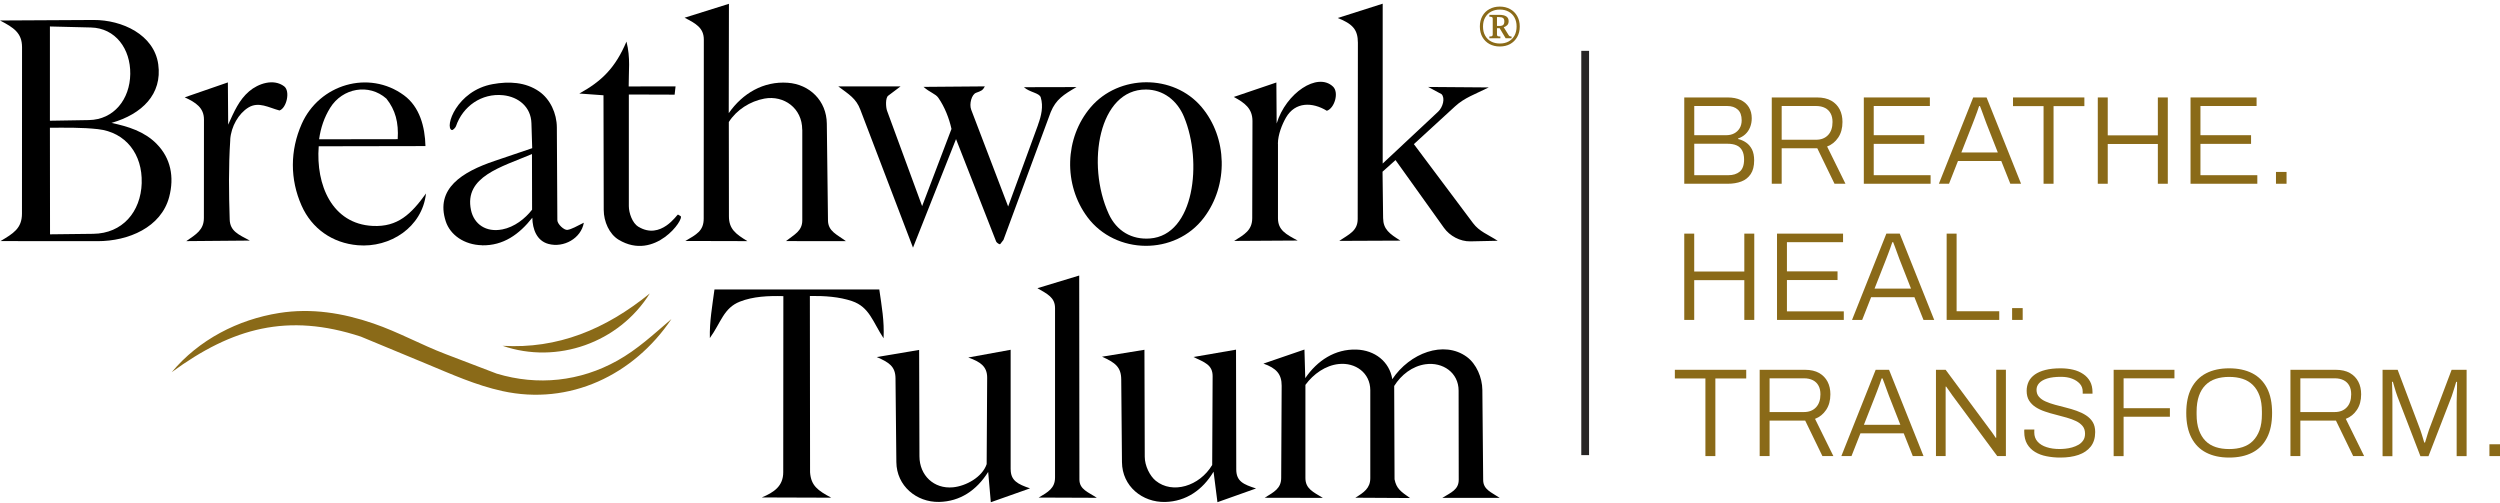
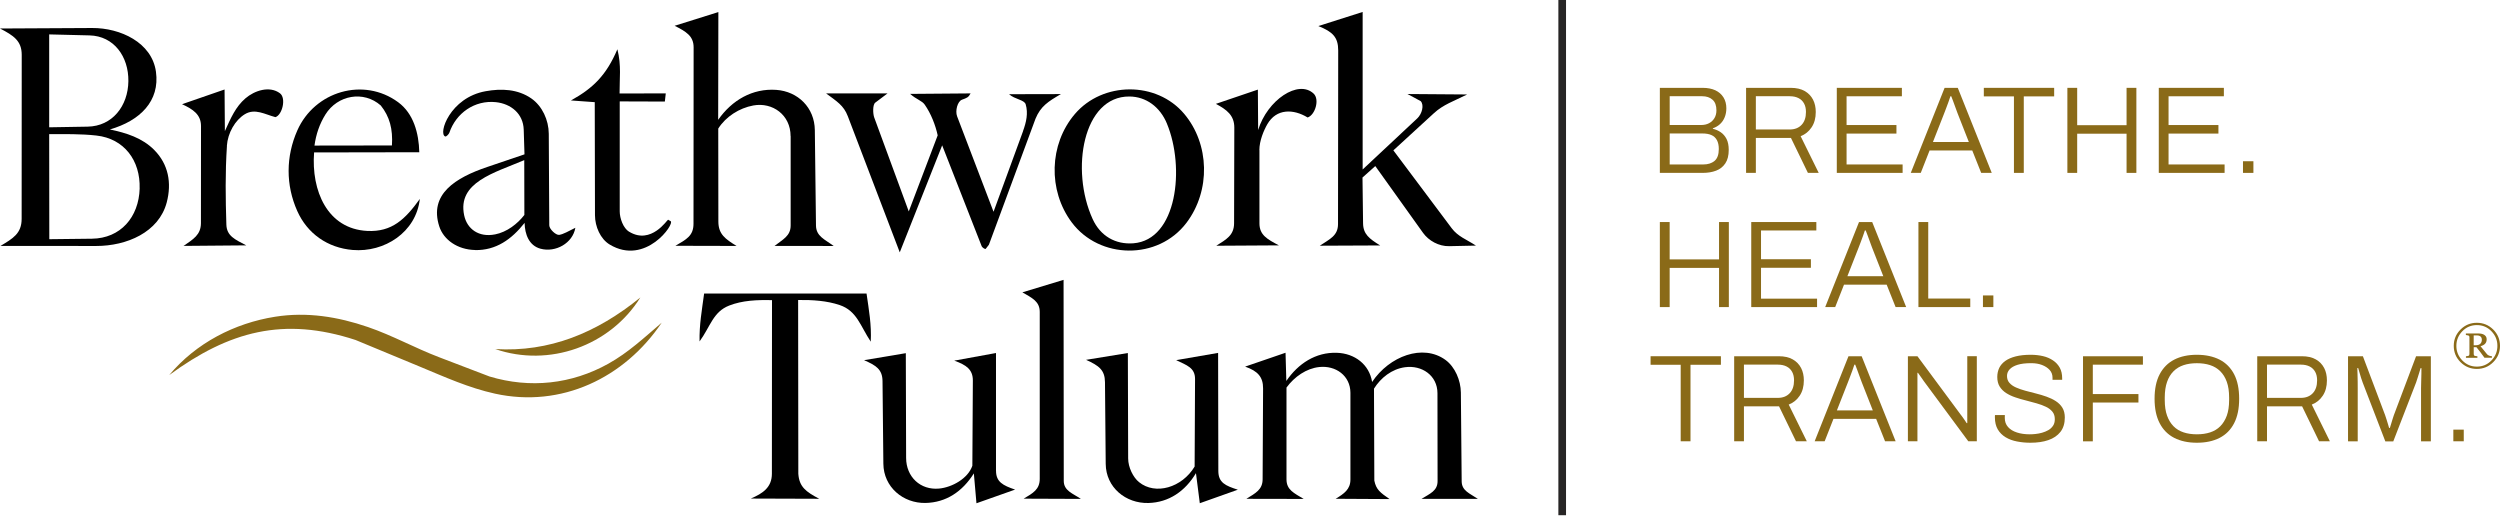
- <svg xmlns="http://www.w3.org/2000/svg" id="Layer_2" data-name="Layer 2" viewBox="0 0 643.13 129.2">
+ <svg xmlns="http://www.w3.org/2000/svg" id="Layer_2" data-name="Layer 2" viewBox="0 0 652.59 134.49">
  <defs>
    <style>
-       .cls-1, .cls-2 {
+       .cls-1 {
        fill: #8a6a18;
      }

      .cls-2 {
-         font-family: Georgia, Georgia;
-         font-size: 13.97px;
        isolation: isolate;
      }

      .cls-3 {
        fill: #272525;
      }
    </style>
  </defs>
  <g id="Layer_1-2" data-name="Layer 1">
    <g>
      <g>
-         <path d="M40.29,37.01c3.63,3.67,4.59,8.51,3.23,13.67-2.06,7.79-10.45,11.37-18.43,11.36l-24.96-.02c3.25-1.94,5.52-3.24,5.52-7.07l.02-42.8c0-3.68-2.15-5.05-5.66-6.88l24.04-.13c7.37-.04,15.6,3.78,16.66,11.42s-4.14,12.79-12.03,15.06c4.27.91,8.43,2.17,11.62,5.39ZM33.51,19.01c.08-6.42-3.78-11.79-10.14-11.94l-10.53-.26v24.25s10.03-.17,10.03-.17c6.45-.11,10.56-5.38,10.64-11.87ZM36.45,47.04c.22-7.28-4.02-13.02-11.29-13.82-4.02-.45-8.26-.37-12.32-.36l.03,27.42,11.13-.13c7.45-.09,12.23-5.59,12.46-13.11Z" />
-         <path d="M362.77,128.12l-14.11-.08c2.2-1.34,3.85-2.47,3.85-5.02v-22.66c-.02-4.44-3.83-7.18-8.15-6.71-3.35.36-6.46,2.52-8.54,5.36v23.95c0,2.76,1.95,3.58,4.49,5.12l-14.97-.03c2.41-1.49,4.24-2.39,4.25-5.1l.12-23.72c.01-2.97-1.36-4.53-4.69-5.69l10.55-3.62.21,7.36c3.09-4.53,7.66-7.53,13.17-7.35,4.68.15,8.49,3.05,9.22,7.62,4.49-6.74,13.27-10.05,19.16-5.75,2.49,1.82,3.98,5.35,4.01,8.51l.21,23.18c.02,2.47,2.09,3.13,4.24,4.58h-14.74c2.27-1.4,4.22-2.11,4.21-4.67l-.03-22.91c0-4.64-4.08-7.4-8.49-6.79-3.44.48-6.29,2.74-8.08,5.59l.09,24.01c.48,2.36,1.51,3.1,4.01,4.84Z" />
-         <path d="M206.37,33.35c0-5.52-4.71-8.9-9.72-7.99-3.69.68-7.18,2.91-9.16,6.03l.03,24.28c0,3.3,1.83,4.57,4.75,6.36l-15.96-.04c2.82-1.66,4.72-2.57,4.72-5.76l.03-46.04c0-2.99-2.01-4.13-4.95-5.63l11.41-3.58-.05,28.13c3.57-5.12,8.95-8.26,15.17-7.82,5.63.4,9.99,4.61,10.06,10.51l.3,24.88c.03,2.85,2.3,3.62,4.62,5.36l-15.43-.02c2.17-1.71,4.2-2.58,4.2-5.34v-23.34Z" />
-         <path d="M267.04,32.07c.85-2.31,1.39-4.69.7-7-.36-1.2-2.81-1.27-4.34-2.64l13.54-.03c-3.32,1.93-5.29,3.16-6.64,6.44l-12.16,32.88-.82,1.06c-.16.21-.94-.35-1.06-.65l-10.32-26.35-11.07,27.93-13.56-35.53c-1.09-2.86-2.87-3.86-5.67-5.96h16.04s-3.19,2.4-3.19,2.4c-.74.55-.63,2.94-.29,3.88l9.02,24.53,7.55-19.86c-.59-2.71-1.75-5.67-3.38-8.01-.73-1.05-2.17-1.35-3.81-2.81l15.78-.13c-.56,1.06-.95,1.17-2.26,1.65-1.15.42-1.81,2.9-1.26,4.34l9.51,24.91,7.7-21.03Z" />
-         <path d="M378.28,62.09c-2.69.06-5.34-1.42-6.81-3.47l-12.47-17.44-3.34,2.99.15,11.95c.04,2.85,1.62,4.02,4.46,5.78l-15.75.07c2.55-1.72,4.74-2.57,4.75-5.63l.05-45.33c0-3.46-1.42-4.87-5.18-6.38l11.56-3.68v41.12s14.27-13.35,14.27-13.35c1.22-1.15,1.85-3.49.87-4.5l-3.44-1.85,15.58.12c-3.57,1.78-6.23,2.64-8.67,4.88l-10.59,9.71,15.22,20.32c1.63,2.17,3.79,2.89,6.34,4.54l-7,.15Z" />
-         <path d="M309.72,55.98c-7.44,9.84-22.74,9.55-29.96-.1-6.23-8.33-5.93-20.39.83-28.3,7.25-8.48,21.29-8.62,28.53-.03,6.64,7.88,6.95,20.03.6,28.43ZM304.61,30.1c-1.81-4.37-5.45-7.04-9.8-7.07-12.12-.08-15.44,19.15-9.6,31.97,2.04,4.48,5.99,6.7,10.62,6.35,11.45-.86,13.54-19.76,8.78-31.24Z" />
-         <path d="M260,120.73c0,2.9,1.81,3.83,4.98,4.9l-10.09,3.57-.68-7.8c-2.98,4.76-7.25,7.61-12.62,7.72-5.82.12-10.94-4.13-11-10.24l-.22-21.56c-.03-3.08-1.69-4.1-4.82-5.47l10.9-1.83.08,27.36c.01,4.91,3.72,8.46,8.65,7.98,3.29-.32,7.5-2.58,8.64-5.96l.13-22.22c.02-2.91-1.75-4.1-4.86-5.21l10.9-1.99v30.75Z" />
-         <path d="M213.83,128.03l-17.85-.06c3.14-1.32,5.51-2.92,5.51-6.49l.03-45.3c-3.9-.1-7.75.07-11.17,1.41-4.21,1.64-4.87,5.4-7.74,9.37-.09-4.31.6-8.09,1.19-12.5h42.4c.62,4.35,1.32,8.12,1.1,12.56-2.77-4.18-3.61-8.03-8.11-9.56-3.32-1.12-7.03-1.37-10.85-1.32l.05,45.36c.24,3.44,1.99,4.69,5.45,6.53Z" />
-         <path d="M318.03,120.76c0,3.07,1.87,3.87,5.09,4.9l-9.93,3.53-1-7.85c-2.81,4.71-7.07,7.65-12.42,7.79-5.9.15-11.09-4.05-11.14-10.23l-.19-21.3c-.03-3.17-1.54-4.31-4.94-5.84l10.91-1.78.08,27.53c0,2.32,1.32,4.95,2.83,6.17,4.28,3.48,11.23,1.44,14.52-4.06l.11-22.85c.01-2.95-2.13-3.58-4.93-4.93l10.95-1.89.06,30.81Z" />
-         <path d="M123.99,63.09c-4.56-.1-8.18-2.65-9.32-6.15-2.73-8.43,4.23-12.72,12.54-15.53l9.7-3.29-.2-6.44c-.13-4.19-3.34-6.76-7.25-7.18-5.58-.59-10.42,2.86-12.16,7.97-.12.35-.79,1.09-1.08.98-1.91-.68,1.23-10.14,10.55-11.81,4.1-.74,8.39-.57,11.93,1.89,2.84,1.98,4.53,5.63,4.55,9.23l.13,23.89c0,.98,1.73,2.61,2.59,2.49,1.05-.15,2.44-.96,4.22-1.85-.68,4.02-5.17,6.53-9.11,5.46-3-.82-4.08-3.77-4.14-6.74-3.39,4.29-7.45,7.21-12.95,7.1ZM129.18,59.03c3.18-.62,5.92-2.79,7.7-5.09l-.03-14.31c-7.87,3.35-17.49,5.78-15.69,14.39.77,3.67,3.9,5.81,8.03,5Z" />
-         <path d="M95.88,58.12c6.44.32,9.9-3.05,13.71-8.35-.97,8.72-9.26,14.02-17.53,13.32-6.54-.55-11.84-4.27-14.47-10.18-3.02-6.78-2.99-14.22.03-21.04,4.51-10.17,17.26-14,26.31-7.35,4.03,2.96,5.4,8.09,5.52,13.06l-27.46.05c-.77,9.97,3.44,19.97,13.89,20.49ZM102.31,35.8c.27-4.29-.59-7.52-2.91-10.43-4.49-3.97-11.29-2.74-14.46,2.36-1.54,2.49-2.44,5.14-2.85,8.1l20.21-.03Z" />
-         <path d="M164.22,58.32c5.79,3.53,10.01-3.23,10.18-3.13l.67.39c1.13.65-6.55,11.72-15.91,6.1-2.43-1.46-3.84-4.68-3.85-7.67l-.06-29.5-6.22-.45c5.83-3.21,9.27-6.63,12.13-13.36,1.08,4.23.54,7.73.57,11.54l12.06-.02-.24,2.13-11.78-.04v28.71c0,1.79.91,4.37,2.44,5.31Z" />
-         <path d="M267.21,128c2.42-1.43,4.2-2.41,4.2-5.17v-43.58c0-2.74-2-3.64-4.53-5.11l10.75-3.26.05,52.48c0,2.57,2.33,3.26,4.48,4.7l-14.96-.06Z" />
-         <path d="M59.24,35.92c-.47,7.03-.36,13.8-.15,20.54.09,3.01,2.27,3.88,5.18,5.43l-16.35.14c2.52-1.75,4.52-2.88,4.53-5.94l.02-25.35c0-3.01-2.1-4.39-4.95-5.7l11.1-3.84.08,10.87c1.55-3.43,2.81-6.36,5.37-8.56,2.37-2.04,6.31-3.35,9.02-1.31,1.65,1.25.62,5.62-1.19,6.22-2.76-.72-5.34-2.38-8-.76-2.5,1.53-4.45,4.85-4.68,8.27Z" />
-         <path d="M328.76,37v19.13c0,3.06,2.03,4.13,5.07,5.75l-16.34.1c2.64-1.67,4.65-2.74,4.65-5.89l.06-24.95c0-3.2-1.95-4.67-4.81-6.2l10.96-3.72.07,10.55c2.39-7.83,10.51-13.29,14.5-9.49,1.58,1.51.41,5.54-1.58,6.22-3.72-2.27-8.13-2.36-10.51,1.73-.97,1.68-2.09,4.39-2.09,6.77Z" />
+         <path d="M40.29,39.18c3.63,3.67,4.59,8.51,3.23,13.67-2.06,7.79-10.45,11.37-18.43,11.36l-24.96-.02c3.25-1.94,5.52-3.24,5.52-7.07l.02-42.8c0-3.68-2.15-5.05-5.66-6.88l24.04-.13c7.37-.04,15.6,3.78,16.66,11.42s-4.14,12.79-12.03,15.06c4.27.91,8.43,2.17,11.62,5.39ZM33.51,21.18c.08-6.42-3.78-11.79-10.14-11.94l-10.53-.26v24.25s10.03-.17,10.03-.17c6.45-.11,10.56-5.38,10.64-11.87ZM36.45,49.2c.22-7.28-4.02-13.02-11.29-13.82-4.02-.45-8.26-.37-12.32-.36l.03,27.42,11.13-.13c7.45-.09,12.23-5.59,12.46-13.11Z" />
+         <path d="M362.77,130.28l-14.11-.08c2.2-1.34,3.85-2.47,3.85-5.02v-22.66c-.02-4.44-3.83-7.18-8.15-6.71-3.35.36-6.46,2.52-8.54,5.36v23.95c0,2.76,1.95,3.58,4.49,5.12l-14.97-.03c2.41-1.49,4.24-2.39,4.25-5.1l.12-23.72c.01-2.97-1.36-4.53-4.69-5.69l10.55-3.62.21,7.36c3.09-4.53,7.66-7.53,13.17-7.35,4.68.15,8.49,3.05,9.22,7.62,4.49-6.74,13.27-10.05,19.16-5.75,2.49,1.82,3.98,5.35,4.01,8.51l.21,23.18c.02,2.47,2.09,3.13,4.24,4.58h-14.74c2.27-1.4,4.22-2.11,4.21-4.67l-.03-22.91c0-4.64-4.08-7.4-8.49-6.79-3.44.48-6.29,2.74-8.08,5.59l.09,24.01c.48,2.36,1.51,3.1,4.01,4.84Z" />
+         <path d="M206.37,35.52c0-5.52-4.71-8.9-9.72-7.99-3.69.68-7.18,2.91-9.16,6.03l.03,24.28c0,3.3,1.83,4.57,4.75,6.36l-15.96-.04c2.82-1.66,4.72-2.57,4.72-5.76l.03-46.04c0-2.99-2.01-4.13-4.95-5.63l11.41-3.58-.05,28.13c3.57-5.12,8.95-8.26,15.17-7.82,5.63.4,9.99,4.61,10.06,10.51l.3,24.88c.03,2.85,2.3,3.62,4.62,5.36l-15.43-.02c2.17-1.71,4.2-2.58,4.2-5.34v-23.34Z" />
+         <path d="M267.04,34.23c.85-2.31,1.39-4.69.7-7-.36-1.2-2.81-1.27-4.34-2.64l13.54-.03c-3.32,1.93-5.29,3.16-6.64,6.44l-12.16,32.88-.82,1.06c-.16.21-.94-.35-1.06-.65l-10.32-26.35-11.07,27.93-13.56-35.53c-1.09-2.86-2.87-3.86-5.67-5.96h16.04s-3.19,2.4-3.19,2.4c-.74.55-.63,2.94-.29,3.88l9.02,24.53,7.55-19.86c-.59-2.71-1.75-5.67-3.38-8.01-.73-1.05-2.17-1.35-3.81-2.81l15.78-.13c-.56,1.06-.95,1.17-2.26,1.65-1.15.42-1.81,2.9-1.26,4.34l9.51,24.91,7.7-21.03Z" />
+         <path d="M378.28,64.26c-2.69.06-5.34-1.42-6.81-3.47l-12.47-17.44-3.34,2.99.15,11.95c.04,2.85,1.62,4.02,4.46,5.78l-15.75.07c2.55-1.72,4.74-2.57,4.75-5.63l.05-45.33c0-3.46-1.42-4.87-5.18-6.38l11.56-3.68v41.12s14.27-13.35,14.27-13.35c1.22-1.15,1.85-3.49.87-4.5l-3.44-1.85,15.58.12c-3.57,1.78-6.23,2.64-8.67,4.88l-10.59,9.71,15.22,20.32c1.63,2.17,3.79,2.89,6.34,4.54l-7,.15Z" />
+         <path d="M309.72,58.15c-7.44,9.84-22.74,9.55-29.96-.1-6.23-8.33-5.93-20.39.83-28.3,7.25-8.48,21.29-8.62,28.53-.03,6.64,7.88,6.95,20.03.6,28.43ZM304.61,32.26c-1.81-4.37-5.45-7.04-9.8-7.07-12.12-.08-15.44,19.15-9.6,31.97,2.04,4.48,5.99,6.7,10.62,6.35,11.45-.86,13.54-19.76,8.78-31.24Z" />
+         <path d="M260,122.9c0,2.9,1.81,3.83,4.98,4.9l-10.09,3.57-.68-7.8c-2.98,4.76-7.25,7.61-12.62,7.72-5.82.12-10.94-4.13-11-10.24l-.22-21.56c-.03-3.08-1.69-4.1-4.82-5.47l10.9-1.83.08,27.36c.01,4.91,3.72,8.46,8.65,7.98,3.29-.32,7.5-2.58,8.64-5.96l.13-22.22c.02-2.91-1.75-4.1-4.86-5.21l10.9-1.99v30.75Z" />
+         <path d="M213.83,130.2l-17.85-.06c3.14-1.32,5.51-2.92,5.51-6.49l.03-45.3c-3.9-.1-7.75.07-11.17,1.41-4.21,1.64-4.87,5.4-7.74,9.37-.09-4.31.6-8.09,1.19-12.5h42.4c.62,4.35,1.32,8.12,1.1,12.56-2.77-4.18-3.61-8.03-8.11-9.56-3.32-1.12-7.03-1.37-10.85-1.32l.05,45.36c.24,3.44,1.99,4.69,5.45,6.53Z" />
+         <path d="M318.03,122.93c0,3.07,1.87,3.87,5.09,4.9l-9.93,3.53-1-7.85c-2.81,4.71-7.07,7.65-12.42,7.79-5.9.15-11.09-4.05-11.14-10.23l-.19-21.3c-.03-3.17-1.54-4.31-4.94-5.84l10.91-1.78.08,27.53c0,2.32,1.32,4.95,2.83,6.17,4.28,3.48,11.23,1.44,14.52-4.06l.11-22.85c.01-2.95-2.13-3.58-4.93-4.93l10.95-1.89.06,30.81Z" />
+         <path d="M123.99,65.26c-4.56-.1-8.18-2.65-9.32-6.15-2.73-8.43,4.23-12.72,12.54-15.53l9.7-3.29-.2-6.44c-.13-4.19-3.34-6.76-7.25-7.18-5.58-.59-10.42,2.86-12.16,7.97-.12.35-.79,1.09-1.08.98-1.91-.68,1.23-10.14,10.55-11.81,4.1-.74,8.39-.57,11.93,1.89,2.84,1.98,4.53,5.63,4.55,9.23l.13,23.89c0,.98,1.73,2.61,2.59,2.49,1.05-.15,2.44-.96,4.22-1.85-.68,4.02-5.17,6.53-9.11,5.46-3-.82-4.08-3.77-4.14-6.74-3.39,4.29-7.45,7.21-12.95,7.1ZM129.18,61.2c3.18-.62,5.92-2.79,7.7-5.09l-.03-14.31c-7.87,3.35-17.49,5.78-15.69,14.39.77,3.67,3.9,5.81,8.03,5Z" />
+         <path d="M95.88,60.28c6.44.32,9.9-3.05,13.71-8.35-.97,8.72-9.26,14.02-17.53,13.32-6.54-.55-11.84-4.27-14.47-10.18-3.02-6.78-2.99-14.22.03-21.04,4.51-10.17,17.26-14,26.31-7.35,4.03,2.96,5.4,8.09,5.52,13.06l-27.46.05c-.77,9.97,3.44,19.97,13.89,20.49ZM102.31,37.97c.27-4.29-.59-7.52-2.91-10.43-4.49-3.97-11.29-2.74-14.46,2.36-1.54,2.49-2.44,5.14-2.85,8.1l20.21-.03Z" />
+         <path d="M164.22,60.48c5.79,3.53,10.01-3.23,10.18-3.13l.67.39c1.13.65-6.55,11.72-15.91,6.1-2.43-1.46-3.84-4.68-3.85-7.67l-.06-29.5-6.22-.45c5.83-3.21,9.27-6.63,12.13-13.36,1.08,4.23.54,7.73.57,11.54l12.06-.02-.24,2.13-11.78-.04v28.71c0,1.79.91,4.37,2.44,5.31Z" />
+         <path d="M267.21,130.17c2.42-1.43,4.2-2.41,4.2-5.17v-43.58c0-2.74-2-3.64-4.53-5.11l10.75-3.26.05,52.48c0,2.57,2.33,3.26,4.48,4.7l-14.96-.06Z" />
+         <path d="M59.24,38.08c-.47,7.03-.36,13.8-.15,20.54.09,3.01,2.27,3.88,5.18,5.43l-16.35.14c2.52-1.75,4.52-2.88,4.53-5.94l.02-25.35c0-3.01-2.1-4.39-4.95-5.7l11.1-3.84.08,10.87c1.55-3.43,2.81-6.36,5.37-8.56,2.37-2.04,6.31-3.35,9.02-1.31,1.65,1.25.62,5.62-1.19,6.22-2.76-.72-5.34-2.38-8-.76-2.5,1.53-4.45,4.85-4.68,8.27Z" />
+         <path d="M328.76,39.17v19.13c0,3.06,2.03,4.13,5.07,5.75l-16.34.1c2.64-1.67,4.65-2.74,4.65-5.89l.06-24.95c0-3.2-1.95-4.67-4.81-6.2l10.96-3.72.07,10.55c2.39-7.83,10.51-13.29,14.5-9.49,1.58,1.51.41,5.54-1.58,6.22-3.72-2.27-8.13-2.36-10.51,1.73-.97,1.68-2.09,4.39-2.09,6.77Z" />
        <g>
-           <path class="cls-1" d="M172.73,82.07c-9.72,14.44-26.22,22.33-43.51,18.53-6.85-1.51-13.04-4.32-19.52-7.01l-16.88-7c-18.75-6.14-32.99-2.32-48.65,9.16,6.99-8.37,17.05-13.55,27.64-15.23,8.31-1.32,16.4,0,24.24,2.69,6.47,2.22,12.23,5.46,18.58,7.88l13.16,5.03c10.55,3.18,21.42,2.02,31.03-3.35,5.2-2.91,9.24-6.7,13.91-10.7Z" />
-           <path class="cls-1" d="M129.29,88.96c14.14.84,26.45-4.19,37.87-13.47-7.94,12.7-23.86,18.3-37.87,13.47Z" />
+           <path class="cls-1" d="M172.73,84.23c-9.72,14.44-26.22,22.33-43.51,18.53-6.85-1.51-13.04-4.32-19.52-7.01l-16.88-7c-18.75-6.14-32.99-2.32-48.65,9.16,6.99-8.37,17.05-13.55,27.64-15.23,8.31-1.32,16.4,0,24.24,2.69,6.47,2.22,12.23,5.46,18.58,7.88l13.16,5.03c10.55,3.18,21.42,2.02,31.03-3.35,5.2-2.91,9.24-6.7,13.91-10.7Z" />
+           <path class="cls-1" d="M129.29,91.12c14.14.84,26.45-4.19,37.87-13.47-7.94,12.7-23.86,18.3-37.87,13.47Z" />
        </g>
      </g>
-       <rect class="cls-3" x="406.79" y="13.08" width="2" height="104" />
-       <text id="regmark" class="cls-2" transform="translate(379.93 11.82)">
-         <tspan x="0" y="0">®</tspan>
-       </text>
+       <rect class="cls-3" x="406.79" width="2" height="134.49" />
      <g>
-         <path class="cls-1" d="M433.28,47.27v-22.2h11.17c1.3,0,2.4.22,3.32.64.91.43,1.62,1.05,2.12,1.85.49.79.75,1.75.75,2.85,0,.84-.14,1.61-.43,2.33s-.7,1.31-1.23,1.8c-.53.49-1.15.84-1.86,1.09v.13c.76.18,1.45.48,2.07.91.63.43,1.12,1.02,1.51,1.76.37.75.56,1.69.56,2.83,0,1.47-.29,2.64-.89,3.53s-1.4,1.52-2.41,1.9c-1.02.39-2.19.58-3.49.58h-11.18ZM435.84,34.78h8.23c.77,0,1.46-.15,2.06-.47s1.06-.76,1.41-1.34c.34-.58.51-1.25.51-2.01,0-1.25-.34-2.19-1.02-2.78-.68-.61-1.58-.91-2.7-.91h-8.48v7.51h-.01ZM435.84,45.07h8.78c1.2,0,2.19-.3,2.93-.92s1.12-1.66,1.12-3.12c0-.92-.16-1.69-.49-2.3s-.79-1.05-1.43-1.33c-.63-.28-1.41-.42-2.36-.42h-8.54v8.1h-.01Z" />
-         <path class="cls-1" d="M455.79,47.27v-22.2h11.65c1.47,0,2.68.28,3.65.83.96.55,1.68,1.3,2.17,2.24.49.95.72,2.03.72,3.24,0,1.58-.36,2.91-1.09,4s-1.68,1.86-2.86,2.31l4.72,9.58h-2.82l-4.43-9.13h-9.16v9.13h-2.56,0ZM458.35,35.95h8.83c1.32,0,2.35-.41,3.11-1.22.76-.81,1.13-1.93,1.13-3.35,0-.86-.16-1.6-.49-2.2-.33-.61-.79-1.08-1.43-1.41s-1.4-.5-2.33-.5h-8.83v8.67h0Z" />
-         <path class="cls-1" d="M479.47,47.27v-22.2h16.99v2.2h-14.44v7.51h13.02v2.23h-13.02v8.06h14.63v2.2h-17.19.01Z" />
-         <path class="cls-1" d="M498.78,47.27l8.83-22.2h3.44l8.87,22.2h-2.76l-2.33-5.85h-11.14l-2.3,5.85h-2.62ZM504.56,39.22h9.38l-2.91-7.41c-.07-.18-.16-.43-.29-.78-.13-.34-.28-.74-.43-1.18-.16-.44-.33-.89-.49-1.34s-.32-.86-.47-1.23h-.22c-.13.41-.29.9-.5,1.46s-.41,1.12-.62,1.67c-.21.55-.39,1.02-.54,1.41l-2.91,7.41h0Z" />
-         <path class="cls-1" d="M525.71,47.27v-19.97h-7.86v-2.23h18.36v2.23h-7.93v19.97h-2.56Z" />
-         <path class="cls-1" d="M539.66,47.27v-22.2h2.56v9.75h12.89v-9.75h2.56v22.2h-2.56v-10.23h-12.89v10.23h-2.56Z" />
-         <path class="cls-1" d="M563.52,47.27v-22.2h16.99v2.2h-14.44v7.51h13.02v2.23h-13.02v8.06h14.63v2.2h-17.19.01Z" />
-         <path class="cls-1" d="M585.5,47.27v-3.04h2.72v3.04h-2.72Z" />
-         <path class="cls-1" d="M433.28,82.3v-22.2h2.56v9.75h12.89v-9.75h2.56v22.2h-2.56v-10.23h-12.89v10.23h-2.56Z" />
-         <path class="cls-1" d="M457.14,82.3v-22.2h16.99v2.2h-14.44v7.51h13.02v2.23h-13.02v8.06h14.63v2.2h-17.19.01Z" />
-         <path class="cls-1" d="M476.44,82.3l8.83-22.2h3.44l8.87,22.2h-2.76l-2.33-5.85h-11.14l-2.3,5.85h-2.62ZM482.23,74.24h9.38l-2.91-7.41c-.07-.18-.16-.43-.29-.78-.13-.34-.28-.74-.43-1.18-.16-.44-.33-.89-.49-1.34s-.32-.86-.47-1.23h-.22c-.13.41-.29.9-.5,1.46s-.41,1.12-.62,1.67-.39,1.02-.54,1.41l-2.91,7.41h0Z" />
-         <path class="cls-1" d="M500.78,82.3v-22.2h2.56v19.97h10.97v2.23h-13.53Z" />
-         <path class="cls-1" d="M517.62,82.3v-3.04h2.72v3.04h-2.72Z" />
-         <path class="cls-1" d="M438.72,117.33v-19.97h-7.86v-2.23h18.36v2.23h-7.94v19.97h-2.56,0Z" />
-         <path class="cls-1" d="M452.68,117.33v-22.2h11.65c1.47,0,2.68.28,3.65.83.96.55,1.68,1.3,2.17,2.24.49.95.72,2.03.72,3.24,0,1.58-.36,2.91-1.09,4s-1.68,1.86-2.86,2.31l4.72,9.58h-2.82l-4.43-9.13h-9.16v9.13h-2.56,0ZM455.24,106h8.83c1.32,0,2.35-.41,3.11-1.22s1.13-1.93,1.13-3.35c0-.86-.16-1.6-.49-2.2-.33-.61-.79-1.08-1.43-1.41s-1.4-.5-2.33-.5h-8.83v8.67h0Z" />
-         <path class="cls-1" d="M473.69,117.33l8.83-22.2h3.44l8.87,22.2h-2.76l-2.33-5.85h-11.14l-2.3,5.85h-2.62ZM479.49,109.28h9.38l-2.91-7.41c-.07-.18-.16-.43-.29-.78-.13-.34-.28-.74-.43-1.18-.16-.44-.33-.89-.49-1.34s-.32-.86-.47-1.23h-.22c-.13.41-.29.9-.5,1.46s-.41,1.12-.62,1.67-.39,1.02-.54,1.41l-2.91,7.41h0Z" />
-         <path class="cls-1" d="M498.03,117.33v-22.2h2.49l11.36,15.34c.13.15.29.35.47.62.19.26.36.53.55.79s.34.51.47.72h.16v-17.48h2.49v22.2h-2.23l-11.59-15.67c-.15-.21-.39-.55-.71-1.02s-.61-.85-.84-1.18h-.13v17.87h-2.49.01Z" />
-         <path class="cls-1" d="M529.98,117.71c-1.19,0-2.34-.11-3.46-.33-1.12-.21-2.12-.58-2.98-1.1s-1.54-1.19-2.05-2.05c-.49-.84-.75-1.89-.75-3.14v-.3c0-.09,0-.2.04-.3h2.56c0,.08,0,.21-.01.35,0,.15-.01.28-.01.39,0,.95.28,1.74.85,2.38s1.34,1.11,2.34,1.43c.98.32,2.09.47,3.32.47.41,0,.9-.02,1.47-.08s1.16-.16,1.75-.33,1.13-.39,1.64-.68.9-.67,1.22-1.13c.32-.47.47-1.04.47-1.73,0-.79-.21-1.46-.64-1.97s-.99-.95-1.69-1.27c-.7-.34-1.51-.63-2.41-.89-.91-.26-1.83-.5-2.78-.75-.95-.23-1.87-.5-2.77-.81-.9-.3-1.71-.68-2.41-1.13s-1.27-1.02-1.69-1.69-.63-1.52-.63-2.51c0-.86.18-1.65.51-2.36.34-.71.88-1.32,1.59-1.83.71-.5,1.61-.9,2.72-1.18,1.1-.28,2.41-.42,3.91-.42,1.15,0,2.21.12,3.2.35s1.87.61,2.62,1.12c.76.5,1.34,1.15,1.76,1.9.42.77.63,1.69.63,2.77v.39h-2.52v-.55c0-.79-.25-1.47-.75-2.02s-1.16-.98-1.99-1.3c-.83-.32-1.78-.47-2.83-.47-1.45,0-2.63.14-3.56.43s-1.61.69-2.07,1.19c-.46.5-.68,1.08-.68,1.71,0,.74.21,1.34.64,1.82.43.49,1.01.89,1.72,1.2s1.52.6,2.41.84c.9.25,1.82.49,2.77.72s1.87.51,2.77.83,1.71.7,2.43,1.17,1.3,1.04,1.72,1.73c.42.69.63,1.54.63,2.56,0,1.53-.39,2.78-1.15,3.75-.77.97-1.82,1.68-3.16,2.14-1.34.46-2.89.68-4.66.68h-.05Z" />
-         <path class="cls-1" d="M543.74,117.33v-22.2h15.64v2.2h-13.08v7.68h11.91v2.2h-11.91v10.13s-2.56,0-2.56,0Z" />
-         <path class="cls-1" d="M573.46,117.71c-2.29,0-4.25-.42-5.91-1.27s-2.92-2.13-3.8-3.83c-.89-1.71-1.33-3.83-1.33-6.38s.44-4.7,1.33-6.39c.89-1.69,2.15-2.97,3.8-3.82,1.65-.85,3.62-1.27,5.91-1.27s4.29.43,5.94,1.27c1.65.85,2.91,2.13,3.79,3.82s1.31,3.82,1.31,6.39-.43,4.67-1.31,6.38-2.14,2.98-3.79,3.83c-1.65.85-3.63,1.27-5.94,1.27ZM573.46,115.52c1.27,0,2.43-.16,3.46-.5s1.92-.86,2.65-1.6,1.3-1.66,1.71-2.78c.4-1.12.6-2.47.6-4.04v-.68c0-1.6-.2-2.96-.6-4.08s-.97-2.05-1.71-2.78-1.61-1.26-2.65-1.6-2.19-.5-3.46-.5-2.42.16-3.45.5-1.9.86-2.64,1.6-1.3,1.66-1.69,2.78-.6,2.48-.6,4.08v.68c0,1.58.2,2.92.6,4.04s.97,2.05,1.69,2.78,1.61,1.26,2.64,1.6,2.17.5,3.45.5Z" />
-         <path class="cls-1" d="M589.22,117.33v-22.2h11.65c1.47,0,2.68.28,3.65.83.96.55,1.68,1.3,2.17,2.24s.72,2.03.72,3.24c0,1.58-.36,2.91-1.09,4s-1.68,1.86-2.86,2.31l4.72,9.58h-2.82l-4.43-9.13h-9.16v9.13h-2.56,0ZM591.78,106h8.83c1.32,0,2.35-.41,3.11-1.22.76-.81,1.13-1.93,1.13-3.35,0-.86-.16-1.6-.49-2.2-.33-.61-.79-1.08-1.43-1.41s-1.4-.5-2.33-.5h-8.83v8.67h0Z" />
-         <path class="cls-1" d="M612.92,117.33v-22.2h3.88l5.8,15.38c.13.36.26.76.39,1.18.13.42.26.82.37,1.2.12.37.21.69.28.96h.2c.08-.3.2-.65.33-1.06.13-.41.26-.82.37-1.22s.23-.75.34-1.05l5.8-15.38h3.86v22.2h-2.56v-13.82c0-.54,0-1.15.04-1.82.02-.68.04-1.34.05-1.99,0-.64.01-1.15.01-1.48h-.22c-.08.33-.2.71-.34,1.15-.14.44-.28.89-.42,1.34s-.28.88-.41,1.26l-5.96,15.38h-2.07l-5.92-15.38c-.13-.35-.26-.72-.39-1.13-.13-.41-.26-.84-.39-1.3-.13-.46-.26-.9-.39-1.33h-.22c.02.43.04.97.05,1.62,0,.64.02,1.3.04,1.94,0,.64.01,1.23.01,1.75v13.82h-2.49l-.02-.02Z" />
-         <path class="cls-1" d="M640.41,117.33v-3.04h2.72v3.04h-2.72Z" />
+         <g class="cls-2">
+           <path class="cls-1" d="M652.59,90.28c0,1.66-.59,3.08-1.77,4.26s-2.6,1.76-4.27,1.76-3.08-.59-4.26-1.76-1.77-2.59-1.77-4.26.59-3.08,1.77-4.26,2.6-1.76,4.26-1.76,3.09.59,4.27,1.76,1.77,2.59,1.77,4.26ZM651.91,90.28c0-1.48-.52-2.75-1.56-3.82s-2.31-1.6-3.8-1.6-2.76.53-3.79,1.6c-1.04,1.07-1.56,2.34-1.56,3.82s.52,2.75,1.56,3.82c1.04,1.07,2.3,1.6,3.79,1.6s2.76-.53,3.8-1.6,1.56-2.34,1.56-3.82ZM650.49,93.39h-1.95c-.43-.61-.81-1.12-1.12-1.52-.32-.41-.64-.82-.97-1.23h-.72v1.79c0,.1.02.19.06.28.04.08.11.15.23.19.05.02.15.04.31.06.16.03.28.04.36.04v.4h-2.99v-.4c.08,0,.19-.02.33-.04.14-.02.25-.04.31-.07.1-.04.17-.1.21-.18s.06-.17.06-.29v-4.38c0-.11-.02-.2-.05-.28-.03-.08-.11-.14-.23-.18-.1-.03-.21-.06-.33-.08-.12-.02-.23-.04-.32-.05v-.4h3.35c.25,0,.5.03.75.08.25.05.47.14.67.26.2.12.35.27.48.47s.18.43.18.7c0,.5-.14.88-.41,1.17s-.67.5-1.2.64c.37.45.68.82.93,1.14s.48.59.68.84c.13.16.25.28.38.35.12.08.24.13.35.17.09.03.2.06.33.08.13.03.23.04.31.04v.4ZM647.85,88.7c0-.38-.11-.66-.34-.86s-.56-.29-1-.29h-.79v2.57h.59c.47,0,.85-.12,1.12-.37s.42-.6.42-1.05Z" />
+         </g>
+         <g>
+           <path class="cls-1" d="M433.28,45.13v-22.2h11.17c1.3,0,2.4.22,3.32.64.91.43,1.62,1.05,2.12,1.85.49.79.75,1.75.75,2.85,0,.84-.14,1.61-.43,2.33s-.7,1.31-1.23,1.8c-.53.49-1.15.84-1.86,1.09v.13c.76.18,1.45.48,2.07.91.63.43,1.12,1.02,1.51,1.76.37.75.56,1.69.56,2.83,0,1.47-.29,2.64-.89,3.53s-1.4,1.52-2.41,1.9c-1.02.39-2.19.58-3.49.58h-11.18ZM435.84,32.63h8.23c.77,0,1.46-.15,2.06-.47s1.06-.76,1.41-1.34c.34-.58.51-1.25.51-2.01,0-1.25-.34-2.19-1.02-2.78-.68-.61-1.58-.91-2.7-.91h-8.48v7.51h-.01ZM435.84,42.93h8.78c1.2,0,2.19-.3,2.93-.92s1.12-1.66,1.12-3.12c0-.92-.16-1.69-.49-2.3s-.79-1.05-1.43-1.33c-.63-.28-1.41-.42-2.36-.42h-8.54v8.1h-.01Z" />
+           <path class="cls-1" d="M455.79,45.13v-22.2h11.65c1.47,0,2.68.28,3.65.83.96.55,1.68,1.3,2.17,2.24.49.95.72,2.03.72,3.24,0,1.58-.36,2.91-1.09,4s-1.68,1.86-2.86,2.31l4.72,9.58h-2.82l-4.43-9.13h-9.16v9.13h-2.56,0ZM458.35,33.8h8.83c1.32,0,2.35-.41,3.11-1.22.76-.81,1.13-1.93,1.13-3.35,0-.86-.16-1.6-.49-2.2-.33-.61-.79-1.08-1.43-1.41s-1.4-.5-2.33-.5h-8.83v8.67h0Z" />
+           <path class="cls-1" d="M479.47,45.13v-22.2h16.99v2.2h-14.44v7.51h13.02v2.23h-13.02v8.06h14.63v2.2h-17.19.01Z" />
+           <path class="cls-1" d="M498.78,45.13l8.83-22.2h3.44l8.87,22.2h-2.76l-2.33-5.85h-11.14l-2.3,5.85h-2.62ZM504.56,37.07h9.38l-2.91-7.41c-.07-.18-.16-.43-.29-.78-.13-.34-.28-.74-.43-1.18-.16-.44-.33-.89-.49-1.34s-.32-.86-.47-1.23h-.22c-.13.41-.29.9-.5,1.46s-.41,1.12-.62,1.67c-.21.55-.39,1.02-.54,1.41l-2.91,7.41h0Z" />
+           <path class="cls-1" d="M525.71,45.13v-19.97h-7.86v-2.23h18.36v2.23h-7.93v19.97h-2.56Z" />
+           <path class="cls-1" d="M539.66,45.13v-22.2h2.56v9.75h12.89v-9.75h2.56v22.2h-2.56v-10.23h-12.89v10.23h-2.56Z" />
+           <path class="cls-1" d="M563.52,45.13v-22.2h16.99v2.2h-14.44v7.51h13.02v2.23h-13.02v8.06h14.63v2.2h-17.19.01Z" />
+           <path class="cls-1" d="M585.5,45.13v-3.04h2.72v3.04h-2.72Z" />
+           <path class="cls-1" d="M433.28,80.16v-22.2h2.56v9.75h12.89v-9.75h2.56v22.2h-2.56v-10.23h-12.89v10.23h-2.56Z" />
+           <path class="cls-1" d="M457.14,80.16v-22.2h16.99v2.2h-14.44v7.51h13.02v2.23h-13.02v8.06h14.63v2.2h-17.19.01Z" />
+           <path class="cls-1" d="M476.44,80.16l8.83-22.2h3.44l8.87,22.2h-2.76l-2.33-5.85h-11.14l-2.3,5.85h-2.62ZM482.23,72.1h9.38l-2.91-7.41c-.07-.18-.16-.43-.29-.78-.13-.34-.28-.74-.43-1.18-.16-.44-.33-.89-.49-1.34s-.32-.86-.47-1.23h-.22c-.13.41-.29.9-.5,1.46s-.41,1.12-.62,1.67-.39,1.02-.54,1.41l-2.91,7.41h0Z" />
+           <path class="cls-1" d="M500.78,80.16v-22.2h2.56v19.97h10.97v2.23h-13.53Z" />
+           <path class="cls-1" d="M517.62,80.16v-3.04h2.72v3.04h-2.72Z" />
+           <path class="cls-1" d="M438.72,115.19v-19.97h-7.86v-2.23h18.36v2.23h-7.94v19.97h-2.56,0Z" />
+           <path class="cls-1" d="M452.68,115.19v-22.2h11.65c1.47,0,2.68.28,3.65.83.96.55,1.68,1.3,2.17,2.24.49.95.72,2.03.72,3.24,0,1.58-.36,2.91-1.09,4s-1.68,1.86-2.86,2.31l4.72,9.58h-2.82l-4.43-9.13h-9.16v9.13h-2.56,0ZM455.24,103.86h8.83c1.32,0,2.35-.41,3.11-1.22s1.13-1.93,1.13-3.35c0-.86-.16-1.6-.49-2.2-.33-.61-.79-1.08-1.43-1.41s-1.4-.5-2.33-.5h-8.83v8.67h0Z" />
+           <path class="cls-1" d="M473.69,115.19l8.83-22.2h3.44l8.87,22.2h-2.76l-2.33-5.85h-11.14l-2.3,5.85h-2.62ZM479.49,107.13h9.38l-2.91-7.41c-.07-.18-.16-.43-.29-.78-.13-.34-.28-.74-.43-1.18-.16-.44-.33-.89-.49-1.34s-.32-.86-.47-1.23h-.22c-.13.41-.29.9-.5,1.46s-.41,1.12-.62,1.67-.39,1.02-.54,1.41l-2.91,7.41h0Z" />
+           <path class="cls-1" d="M498.03,115.19v-22.2h2.49l11.36,15.34c.13.15.29.35.47.62.19.26.36.53.55.79s.34.51.47.72h.16v-17.48h2.49v22.2h-2.23l-11.59-15.67c-.15-.21-.39-.55-.71-1.02s-.61-.85-.84-1.18h-.13v17.87h-2.49.01Z" />
+           <path class="cls-1" d="M529.98,115.57c-1.19,0-2.34-.11-3.46-.33-1.12-.21-2.12-.58-2.98-1.1s-1.54-1.19-2.05-2.05c-.49-.84-.75-1.89-.75-3.14v-.3c0-.09,0-.2.04-.3h2.56c0,.08,0,.21-.01.35,0,.15-.01.28-.01.39,0,.95.28,1.74.85,2.38s1.34,1.11,2.34,1.43c.98.32,2.09.47,3.32.47.41,0,.9-.02,1.47-.08s1.16-.16,1.75-.33,1.13-.39,1.64-.68.9-.67,1.22-1.13c.32-.47.47-1.04.47-1.73,0-.79-.21-1.46-.64-1.97s-.99-.95-1.69-1.27c-.7-.34-1.51-.63-2.41-.89-.91-.26-1.83-.5-2.78-.75-.95-.23-1.87-.5-2.77-.81-.9-.3-1.71-.68-2.41-1.13s-1.27-1.02-1.69-1.69-.63-1.52-.63-2.51c0-.86.18-1.65.51-2.36.34-.71.88-1.32,1.59-1.83.71-.5,1.61-.9,2.72-1.18,1.1-.28,2.41-.42,3.91-.42,1.15,0,2.21.12,3.2.35s1.87.61,2.62,1.12c.76.5,1.34,1.15,1.76,1.9.42.77.63,1.69.63,2.77v.39h-2.52v-.55c0-.79-.25-1.47-.75-2.02s-1.16-.98-1.99-1.3c-.83-.32-1.78-.47-2.83-.47-1.45,0-2.63.14-3.56.43s-1.61.69-2.07,1.19c-.46.5-.68,1.08-.68,1.71,0,.74.21,1.34.64,1.82.43.49,1.01.89,1.72,1.2s1.52.6,2.41.84c.9.25,1.82.49,2.77.72s1.87.51,2.77.83,1.71.7,2.43,1.17,1.3,1.04,1.72,1.73c.42.69.63,1.54.63,2.56,0,1.53-.39,2.78-1.15,3.75-.77.97-1.82,1.68-3.16,2.14-1.34.46-2.89.68-4.66.68h-.05Z" />
+           <path class="cls-1" d="M543.74,115.19v-22.2h15.64v2.2h-13.08v7.68h11.91v2.2h-11.91v10.13s-2.56,0-2.56,0Z" />
+           <path class="cls-1" d="M573.46,115.57c-2.29,0-4.25-.42-5.91-1.27s-2.92-2.13-3.8-3.83c-.89-1.71-1.33-3.83-1.33-6.38s.44-4.7,1.33-6.39c.89-1.69,2.15-2.97,3.8-3.82,1.65-.85,3.62-1.27,5.91-1.27s4.29.43,5.94,1.27c1.65.85,2.91,2.13,3.79,3.82s1.31,3.82,1.31,6.39-.43,4.67-1.31,6.38-2.14,2.98-3.79,3.83c-1.65.85-3.63,1.27-5.94,1.27ZM573.46,113.37c1.27,0,2.43-.16,3.46-.5s1.92-.86,2.65-1.6,1.3-1.66,1.71-2.78c.4-1.12.6-2.47.6-4.04v-.68c0-1.6-.2-2.96-.6-4.08s-.97-2.05-1.71-2.78-1.61-1.26-2.65-1.6-2.19-.5-3.46-.5-2.42.16-3.45.5-1.9.86-2.64,1.6-1.3,1.66-1.69,2.78-.6,2.48-.6,4.08v.68c0,1.58.2,2.92.6,4.04s.97,2.05,1.69,2.78,1.61,1.26,2.64,1.6,2.17.5,3.45.5Z" />
+           <path class="cls-1" d="M589.22,115.19v-22.2h11.65c1.47,0,2.68.28,3.65.83.96.55,1.68,1.3,2.17,2.24s.72,2.03.72,3.24c0,1.58-.36,2.91-1.09,4s-1.68,1.86-2.86,2.31l4.72,9.58h-2.82l-4.43-9.13h-9.16v9.13h-2.56,0ZM591.78,103.86h8.83c1.32,0,2.35-.41,3.11-1.22.76-.81,1.13-1.93,1.13-3.35,0-.86-.16-1.6-.49-2.2-.33-.61-.79-1.08-1.43-1.41s-1.4-.5-2.33-.5h-8.83v8.67h0Z" />
+           <path class="cls-1" d="M612.92,115.19v-22.2h3.88l5.8,15.38c.13.36.26.76.39,1.18.13.42.26.82.37,1.2.12.37.21.69.28.96h.2c.08-.3.2-.65.33-1.06.13-.41.26-.82.37-1.22s.23-.75.34-1.05l5.8-15.38h3.86v22.2h-2.56v-13.82c0-.54,0-1.15.04-1.82.02-.68.04-1.34.05-1.99,0-.64.01-1.15.01-1.48h-.22c-.08.33-.2.71-.34,1.15-.14.44-.28.89-.42,1.34s-.28.88-.41,1.26l-5.96,15.38h-2.07l-5.92-15.38c-.13-.35-.26-.72-.39-1.13-.13-.41-.26-.84-.39-1.3-.13-.46-.26-.9-.39-1.33h-.22c.02.43.04.97.05,1.62,0,.64.02,1.3.04,1.94,0,.64.01,1.23.01,1.75v13.82h-2.49l-.02-.02Z" />
+           <path class="cls-1" d="M640.41,115.19v-3.04h2.72v3.04h-2.72Z" />
+         </g>
      </g>
    </g>
  </g>
</svg>
